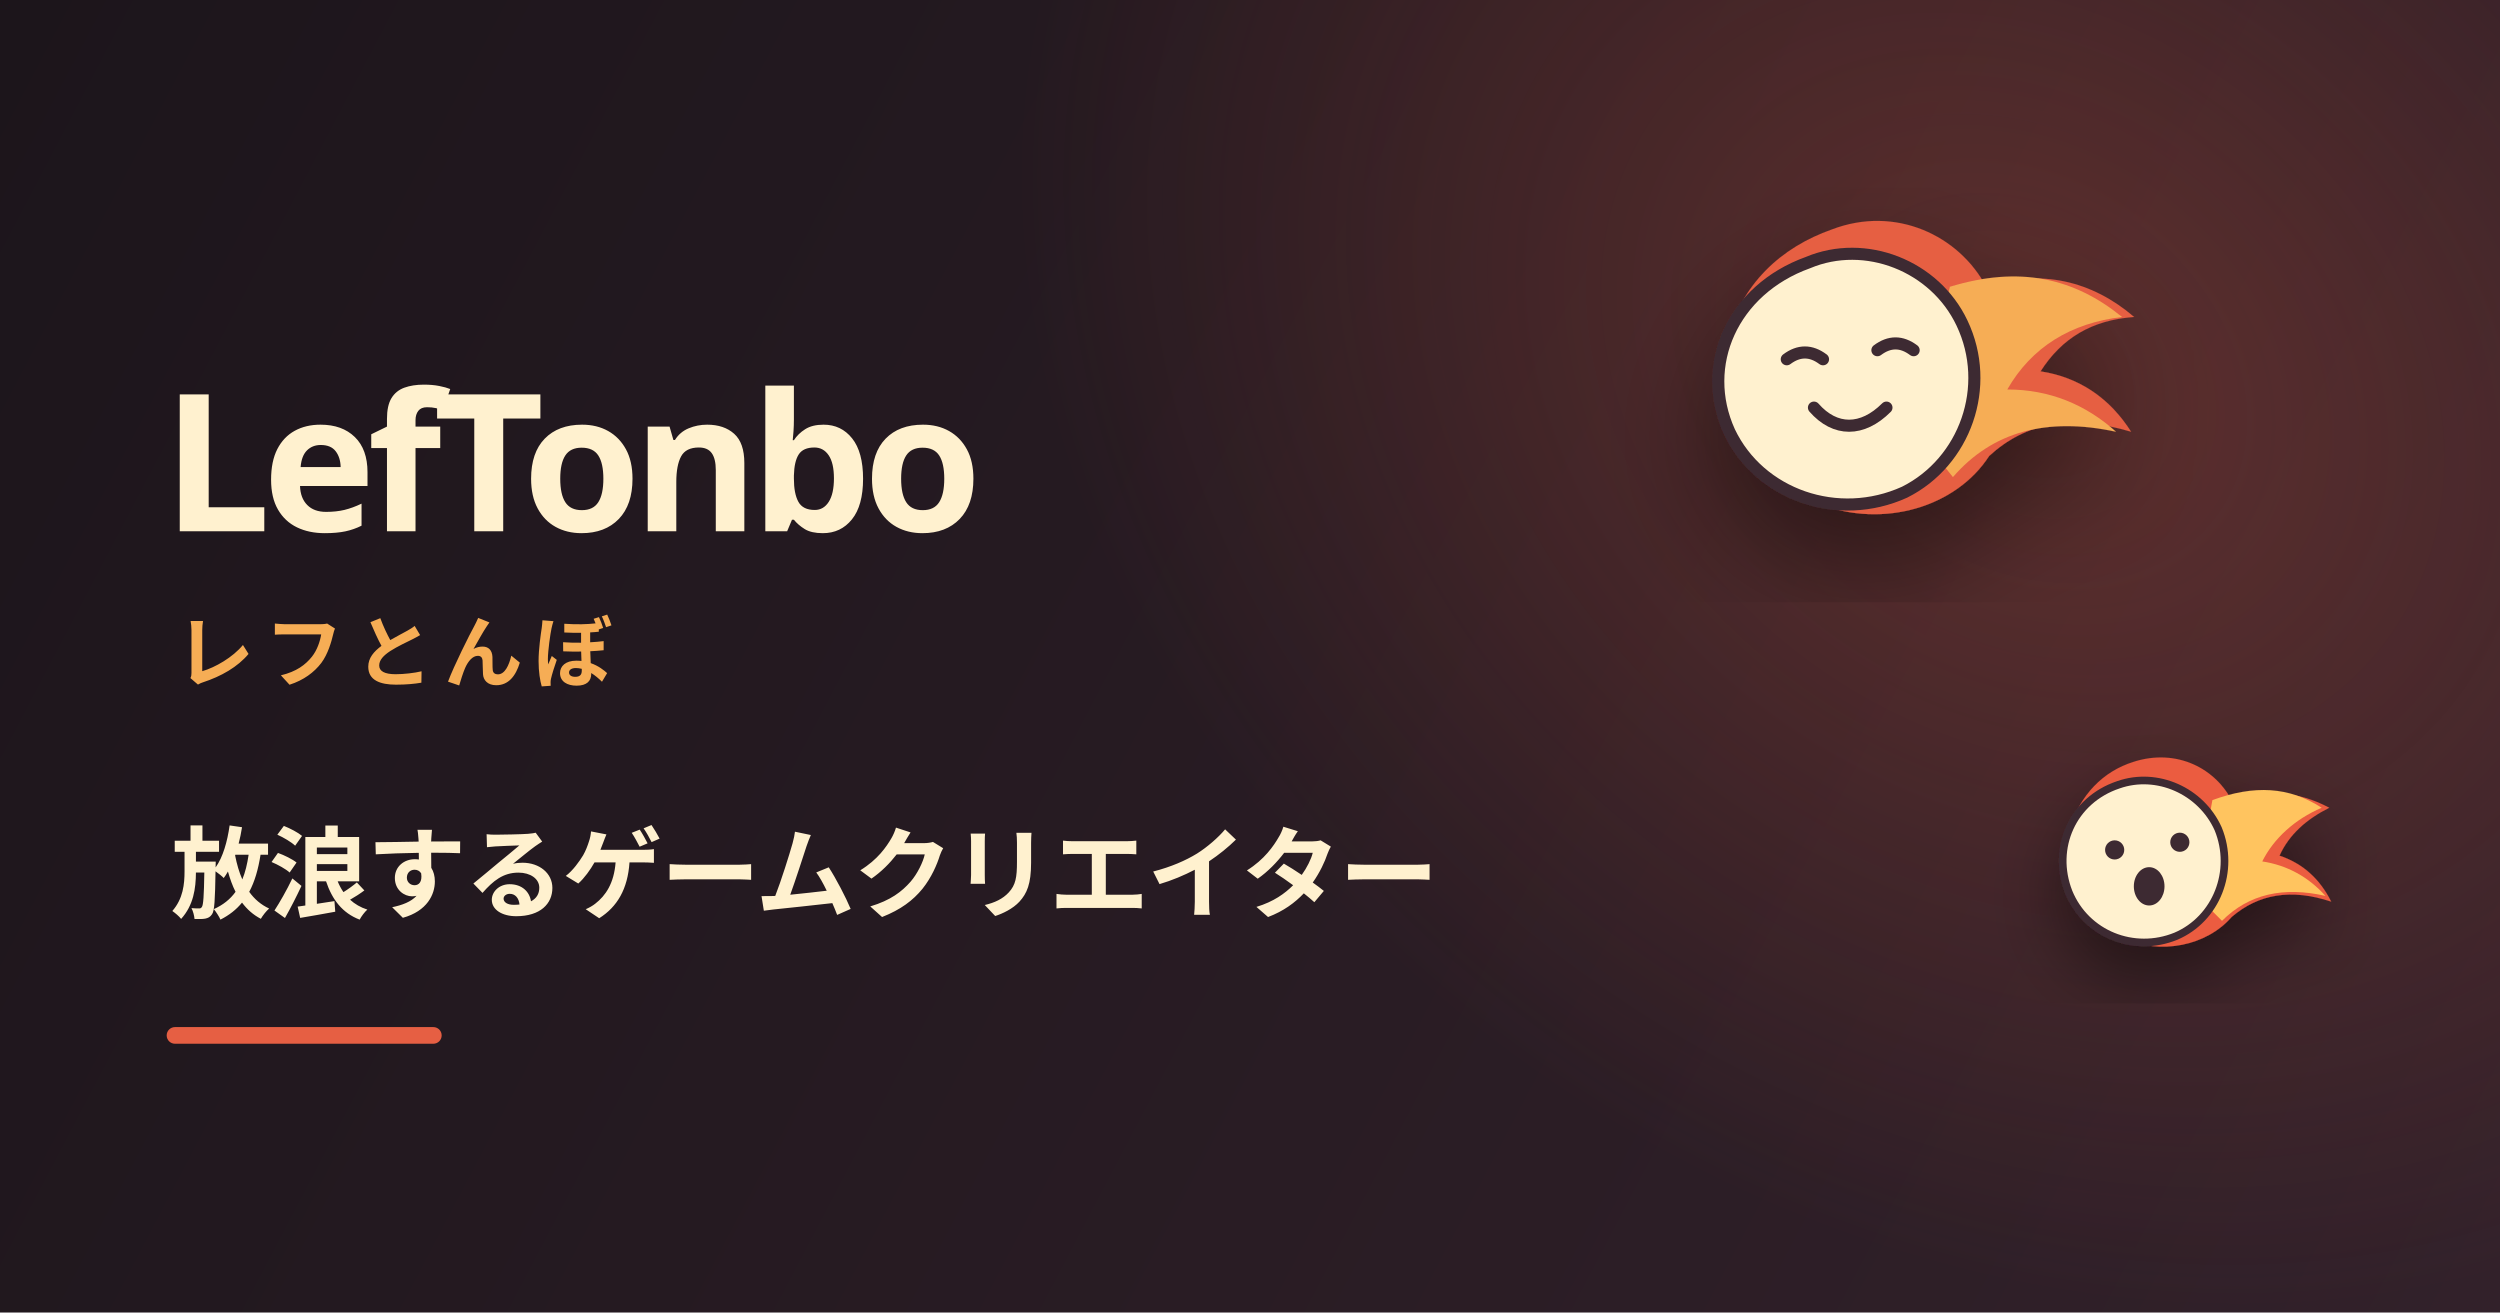
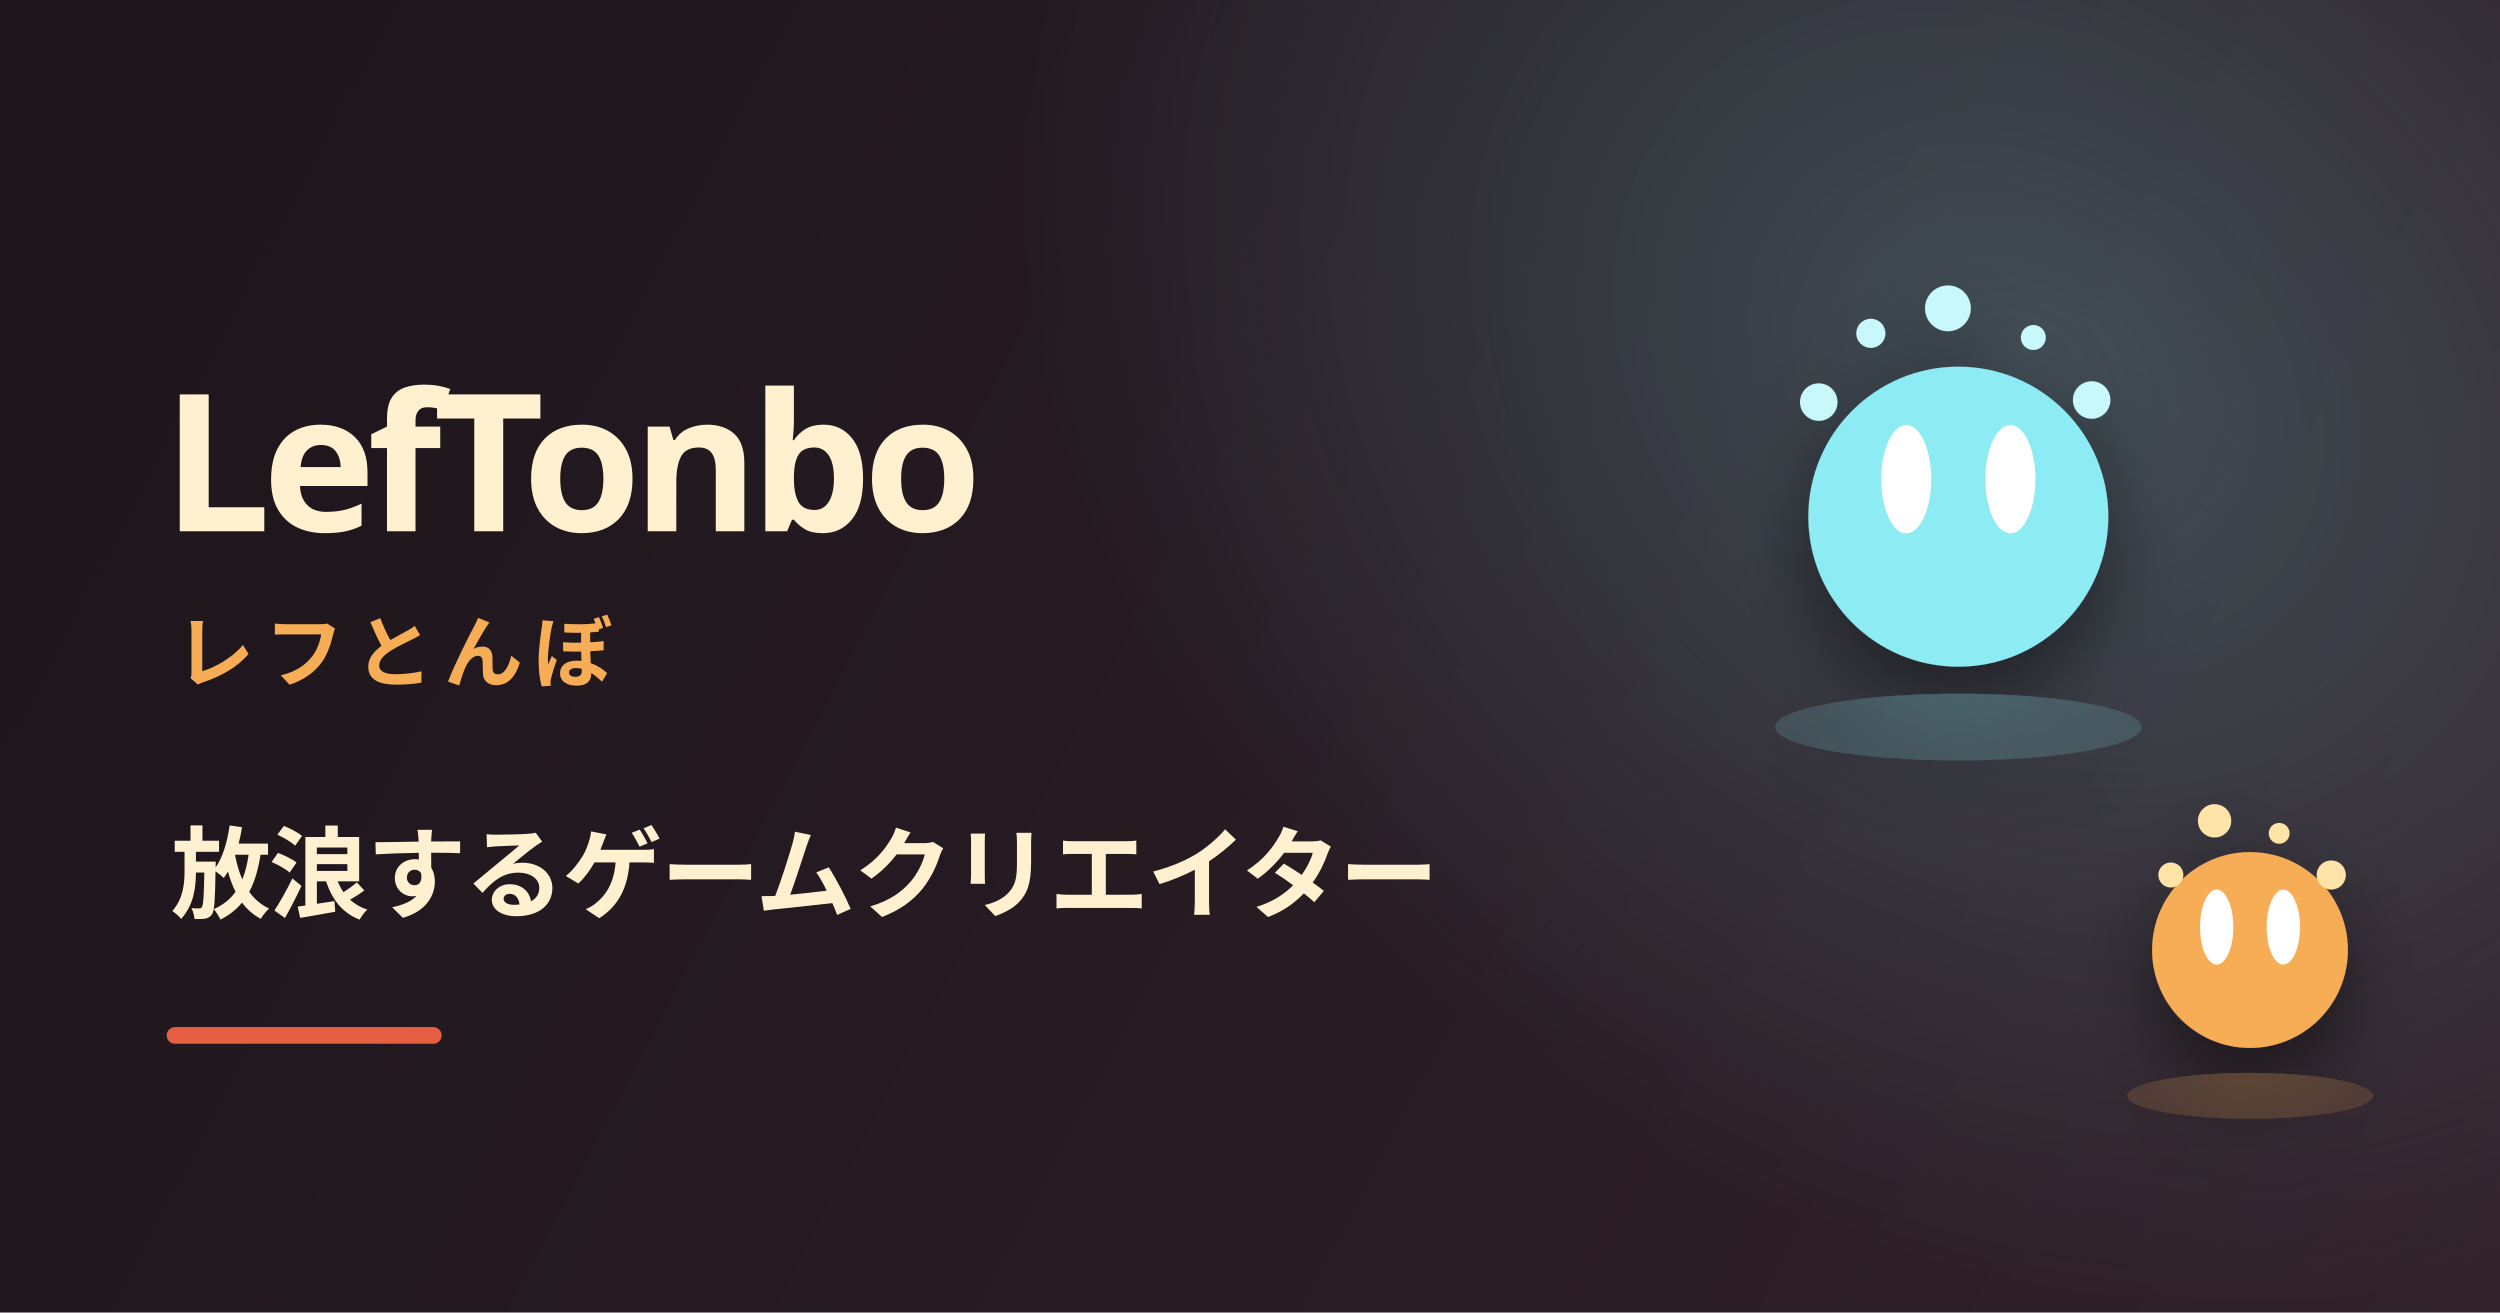
<svg xmlns="http://www.w3.org/2000/svg" width="1200" height="630" viewBox="0 0 1200 630">
  <defs>
    <linearGradient id="background" x1="0" y1="0" x2="1200" y2="630" gradientUnits="userSpaceOnUse">
      <stop stop-color="#1C151B" />
      <stop offset="1" stop-color="#32212A" />
    </linearGradient>
    <radialGradient id="glow" cx="0" cy="0" r="1" gradientTransform="translate(970 180) rotate(126) scale(410 520)" gradientUnits="userSpaceOnUse">
-       <stop stop-color="#E65F43" stop-opacity=".28" />
-       <stop offset="1" stop-color="#E65F43" stop-opacity="0" />
+       <stop stop-color="#8DEBF4" stop-opacity=".24" />
+       <stop offset="1" stop-color="#8DEBF4" stop-opacity="0" />
    </radialGradient>
    <filter id="shadow" x="-30%" y="-30%" width="160%" height="160%">
      <feDropShadow dx="0" dy="18" stdDeviation="18" flood-color="#0D090C" flood-opacity=".45" />
    </filter>
  </defs>
  <rect width="1200" height="630" fill="url(#background)" />
  <rect width="1200" height="630" fill="url(#glow)" />
-   <g filter="url(#shadow)" transform="translate(775 84) scale(1.45)">
-     <path d="M72 18c21-8 42 2 51 19 18-6 35-2 49 10-14 1-24 7-31 18 13 2 23 9 30 20-20-6-35-3-47 8-11 17-35 24-56 16-23-9-37-31-31-54 5-19 18-31 35-37Z" fill="#E65F43" />
-     <path d="M111 37c23-7 41-3 57 10-17 2-30 10-38 24 14 0 26 5 36 14-23-5-41 0-54 15l-12-15 11-48Z" fill="#F6AD55" />
-     <path d="M64 29c19-8 42 1 51 20 10 21 1 46-19 56-22 10-48 1-58-20-10-22 1-47 26-56Z" fill="#FFF1CF" stroke="#3E2932" stroke-width="4" />
-     <path d="M57 61c4-3 8-3 12 0M87 58c4-3 8-3 12 0M66 77c7 8 16 8 24 0" fill="none" stroke="#3E2932" stroke-width="4" stroke-linecap="round" />
+   <g filter="url(#shadow)">
+     <ellipse cx="940" cy="349" rx="88" ry="16" fill="#8DEBF4" opacity=".15" />
+     <circle cx="940" cy="248" r="72" fill="#8DEBF4" />
+     <ellipse cx="915" cy="230" rx="12" ry="26" fill="#FFF" />
+     <ellipse cx="965" cy="230" rx="12" ry="26" fill="#FFF" />
+     <circle cx="873" cy="193" r="9" fill="#C8F8FC" />
+     <circle cx="898" cy="160" r="7" fill="#C8F8FC" />
+     <circle cx="935" cy="148" r="11" fill="#C8F8FC" />
+     <circle cx="976" cy="162" r="6" fill="#C8F8FC" />
+     <circle cx="1004" cy="192" r="9" fill="#C8F8FC" />
  </g>
-   <g filter="url(#shadow)" transform="translate(958 350) scale(.92)">
-     <path d="M72 17c22-7 43 3 52 22 16-8 33-7 50 2-12 6-21 14-26 25 12 4 21 12 27 24-21-7-38-4-52 8-13 15-37 20-57 11-23-10-35-33-28-56 6-19 18-31 34-36Z" fill="#EB5C3F" />
-     <path d="M113 37c22-8 40-7 57 4-14 6-25 16-31 28 13 2 24 8 33 18-22-5-40-1-54 13l-14-14 9-49Z" fill="#FFC45E" />
-     <path d="M64 29c20-7 43 3 52 23 9 22-1 47-22 56-22 9-47-1-56-23-9-23 2-48 26-56Z" fill="#FFF1CF" stroke="#3E2932" stroke-width="4" />
-     <circle cx="62" cy="63" r="5" fill="#3E2932" />
-     <circle cx="96" cy="59" r="5" fill="#3E2932" />
-     <ellipse cx="80" cy="82" rx="8" ry="10" fill="#3E2932" />
+   <g filter="url(#shadow)">
+     <ellipse cx="1080" cy="526" rx="59" ry="11" fill="#F6AD55" opacity=".14" />
+     <circle cx="1080" cy="456" r="47" fill="#F6AD55" />
+     <ellipse cx="1064" cy="445" rx="8" ry="18" fill="#FFF" />
+     <ellipse cx="1096" cy="445" rx="8" ry="18" fill="#FFF" />
+     <circle cx="1042" cy="420" r="6" fill="#FFE3A7" />
+     <circle cx="1063" cy="394" r="8" fill="#FFE3A7" />
+     <circle cx="1094" cy="400" r="5" fill="#FFE3A7" />
+     <circle cx="1119" cy="420" r="7" fill="#FFE3A7" />
  </g>
  <g fill="#FFF1CF" font-family="Avenir Next, Noto Sans JP, sans-serif">
    <text x="78" y="255" font-size="92" font-weight="700" letter-spacing="-4">LefTonbo</text>
    <text x="84" y="327" fill="#F6AD55" font-size="38" font-weight="700" letter-spacing="5">レフとんぼ</text>
    <text x="82" y="437" font-size="48" font-weight="700" letter-spacing="-1">放浪するゲームクリエイター</text>
  </g>
  <rect x="80" y="493" width="132" height="8" rx="4" fill="#E65F43" />
</svg>
